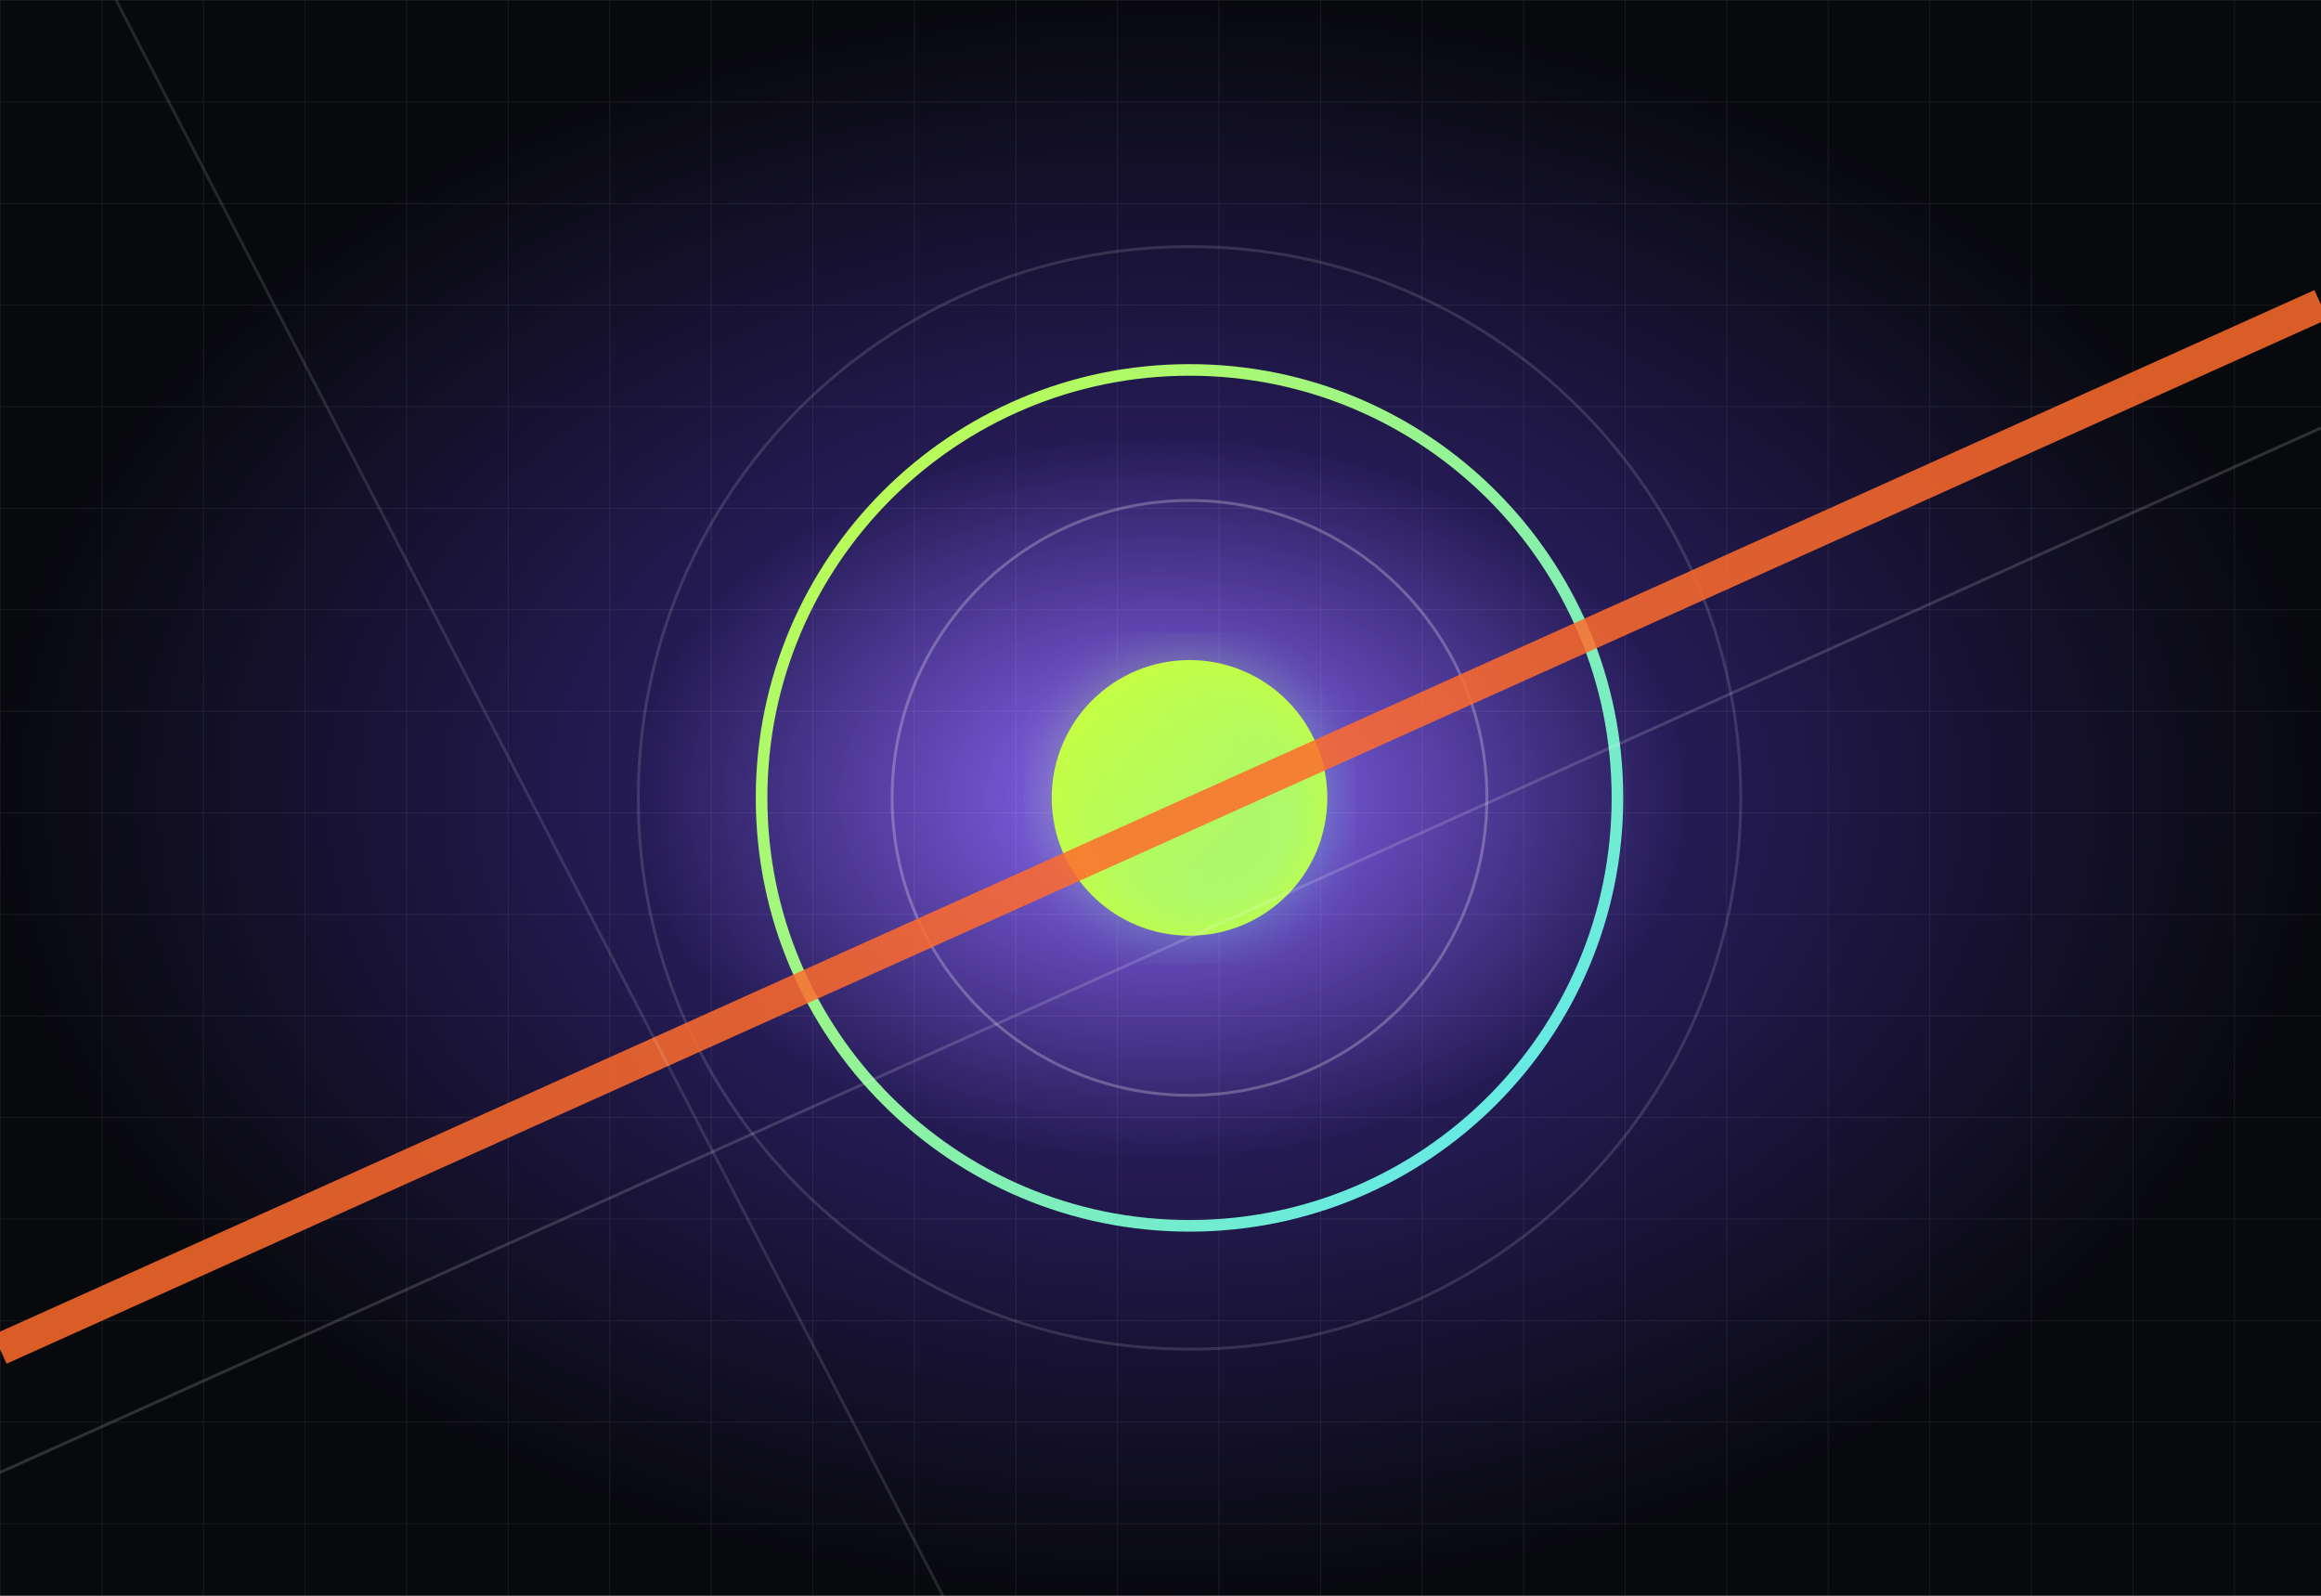
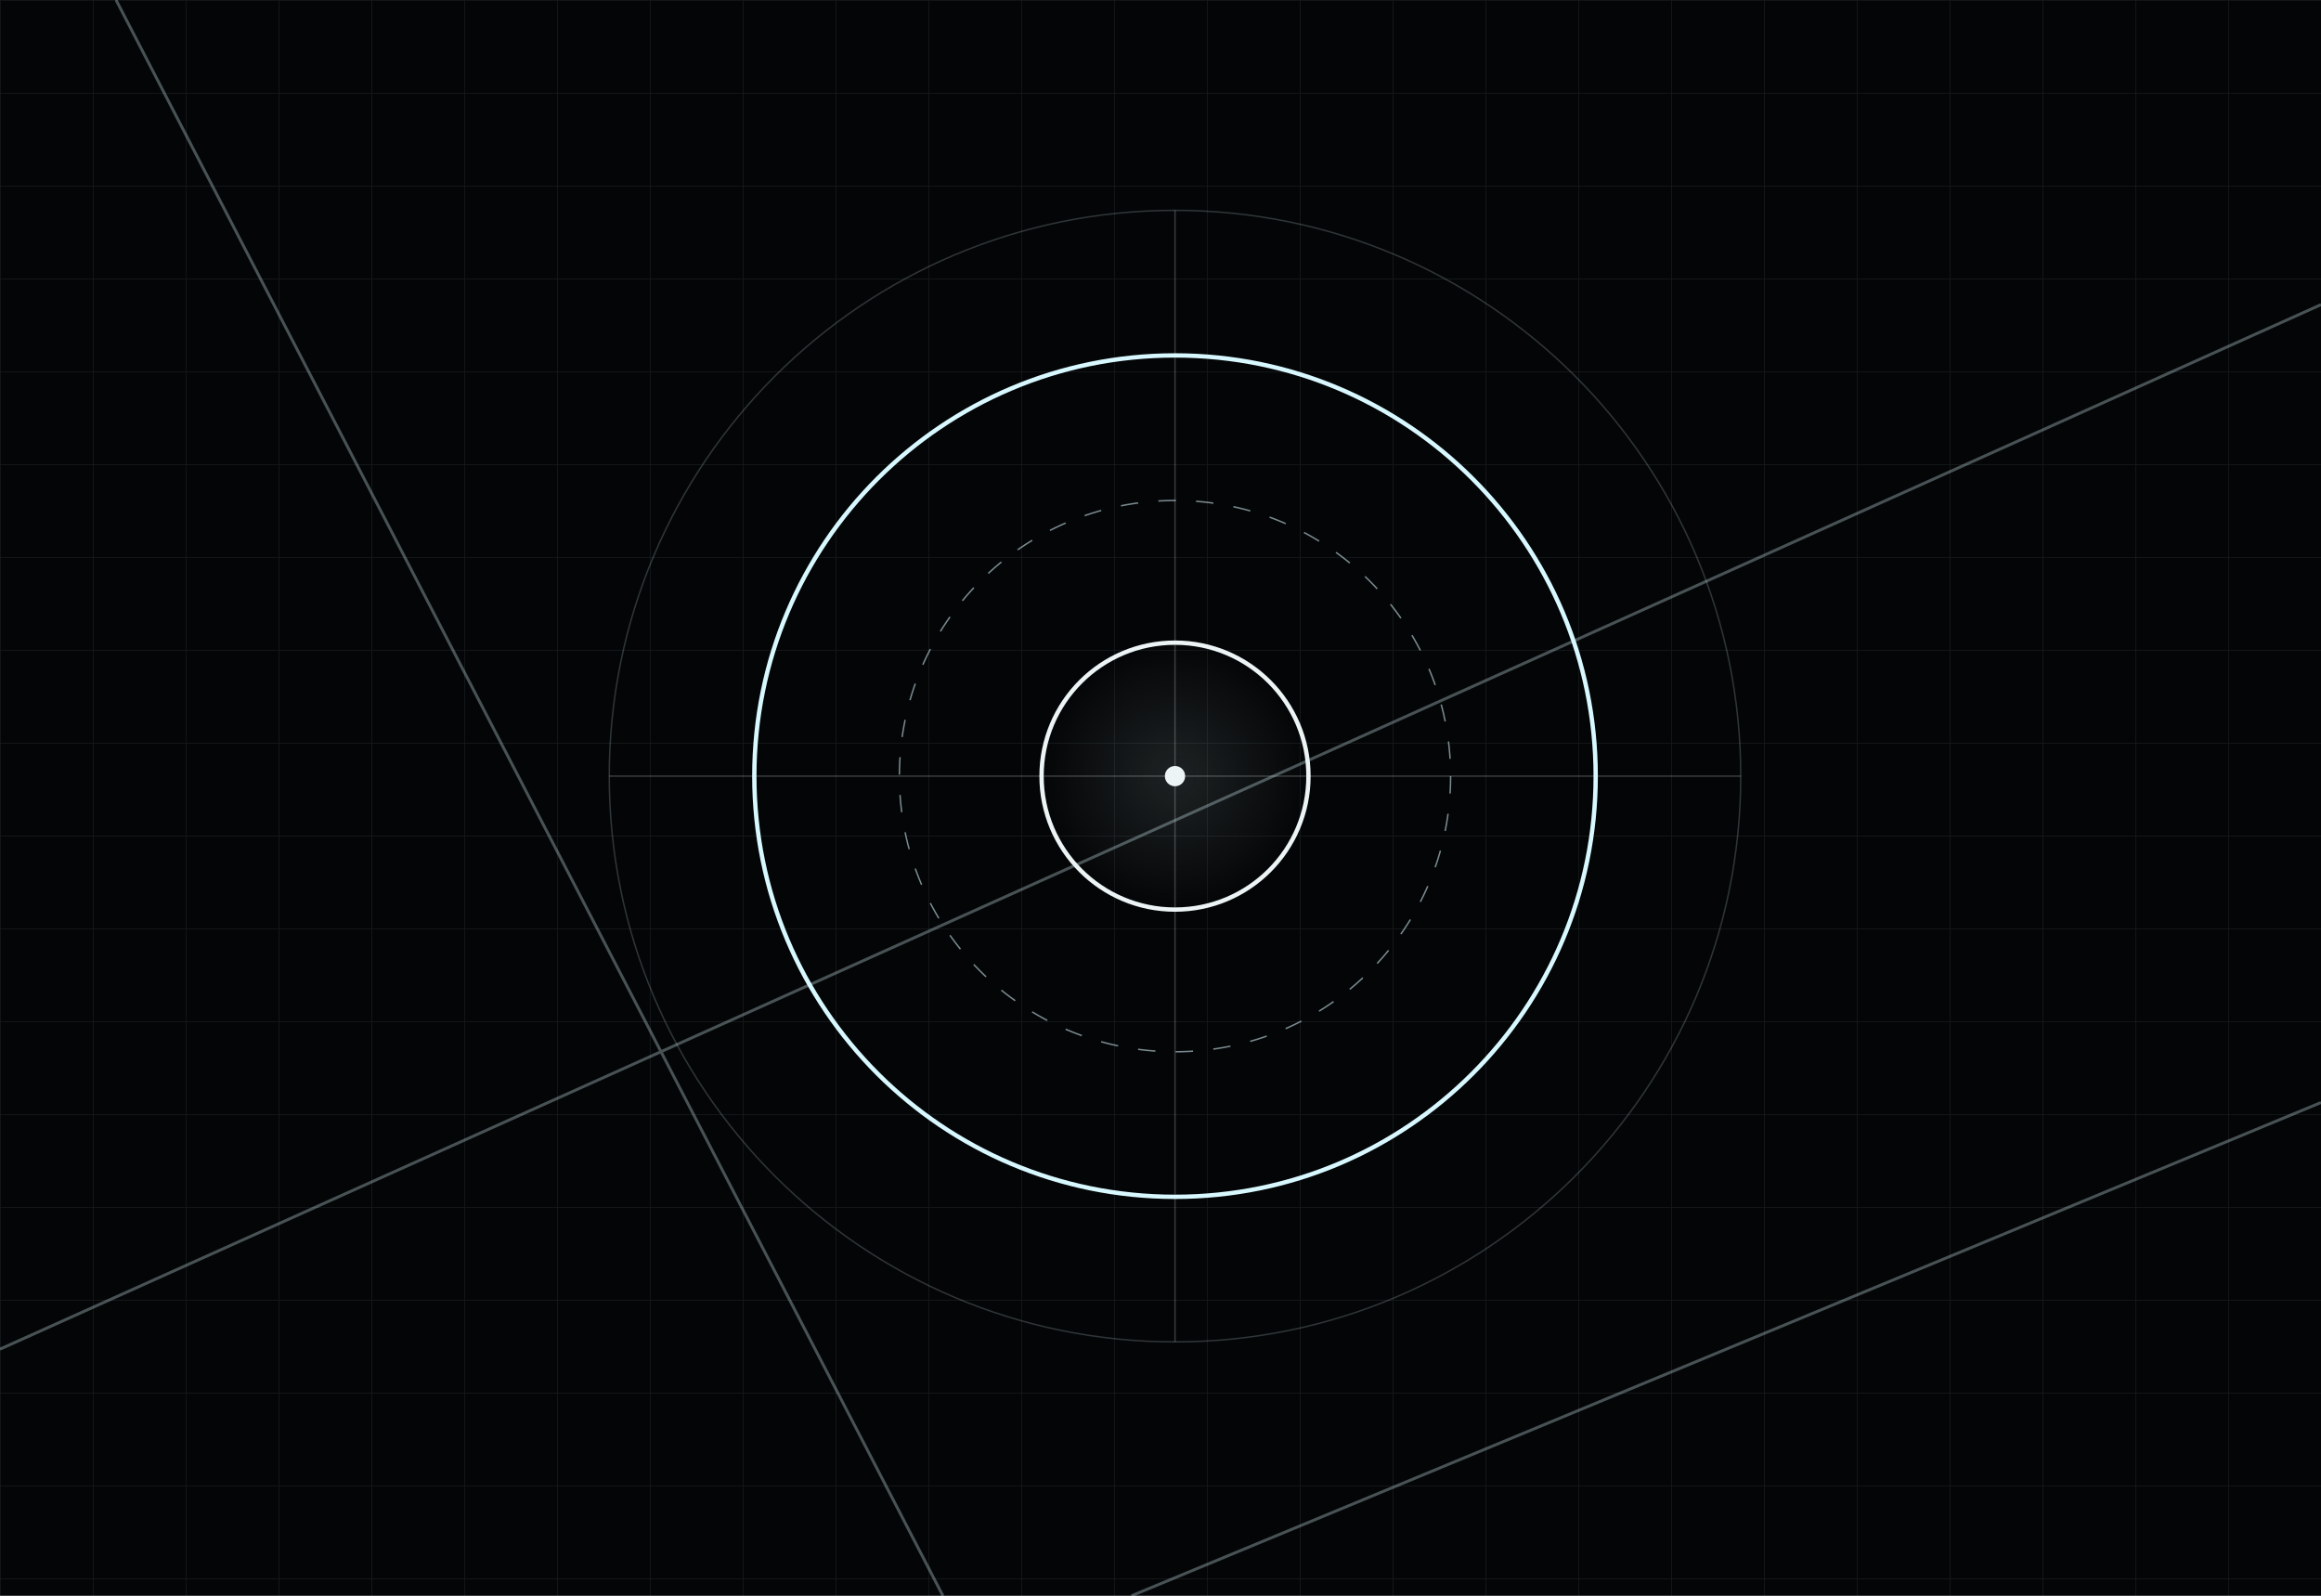
<svg xmlns="http://www.w3.org/2000/svg" viewBox="0 0 1600 1100">
  <defs>
-     <radialGradient id="g">
-       <stop stop-color="#8f6bff" />
-       <stop offset=".45" stop-color="#251b54" />
-       <stop offset="1" stop-color="#08090d" />
+     <pattern id="g" width="64" height="64" patternUnits="userSpaceOnUse">
+       <path d="M64 0H0V64" fill="none" stroke="#d8f8ff" stroke-opacity=".09" />
+     </pattern>
+     <radialGradient id="f">
+       <stop stop-color="#d8f8ff" stop-opacity=".12" />
+       <stop offset="1" stop-color="#d8f8ff" stop-opacity="0" />
    </radialGradient>
-     <linearGradient id="a" x1="0" y1="0" x2="1" y2="1">
-       <stop stop-color="#c8ff3d" />
-       <stop offset="1" stop-color="#56e6ff" />
-     </linearGradient>
-     <filter id="b">
-       <feGaussianBlur stdDeviation="18" />
-     </filter>
-     <pattern id="p" width="70" height="70" patternUnits="userSpaceOnUse">
-       <path d="M70 0H0V70" fill="none" stroke="#fff" stroke-opacity=".08" />
-     </pattern>
  </defs>
+   <rect width="1600" height="1100" fill="#040506" />
  <rect width="1600" height="1100" fill="url(#g)" />
-   <rect width="1600" height="1100" fill="url(#p)" />
-   <circle cx="820" cy="550" r="380" fill="none" stroke="#fff" stroke-opacity=".13" stroke-width="2" />
-   <circle cx="820" cy="550" r="295" fill="none" stroke="url(#a)" stroke-width="8" />
-   <circle cx="820" cy="550" r="205" fill="none" stroke="#fff" stroke-opacity=".25" stroke-width="2" />
-   <circle cx="820" cy="550" r="95" fill="#c8ff3d" />
-   <circle cx="820" cy="550" r="95" fill="url(#a)" filter="url(#b)" opacity=".35" />
-   <path d="M0 930 1600 210" stroke="#ff6b2c" stroke-width="22" opacity=".85" />
-   <path d="M0 1015 1600 295" stroke="#fff" stroke-opacity=".16" stroke-width="2" />
-   <path d="M80 0 650 1100" stroke="#fff" stroke-opacity=".12" stroke-width="2" />
+   <circle cx="810" cy="535" r="390" fill="none" stroke="#d8f8ff" stroke-opacity=".2" />
+   <circle cx="810" cy="535" r="290" fill="none" stroke="#d8f8ff" stroke-width="3" />
+   <circle cx="810" cy="535" r="190" fill="none" stroke="#d8f8ff" stroke-opacity=".55" stroke-dasharray="12 14" />
+   <circle cx="810" cy="535" r="92" fill="url(#f)" stroke="#edf4f5" stroke-width="3" />
+   <path d="M0 930 1600 210M80 0 650 1100M1600 760 780 1100" stroke="#d8f8ff" stroke-opacity=".32" stroke-width="2" />
+   <path d="M810 145v780M420 535h780" stroke="#edf4f5" stroke-opacity=".22" />
+   <circle cx="810" cy="535" r="7" fill="#edf4f5" />
</svg>
